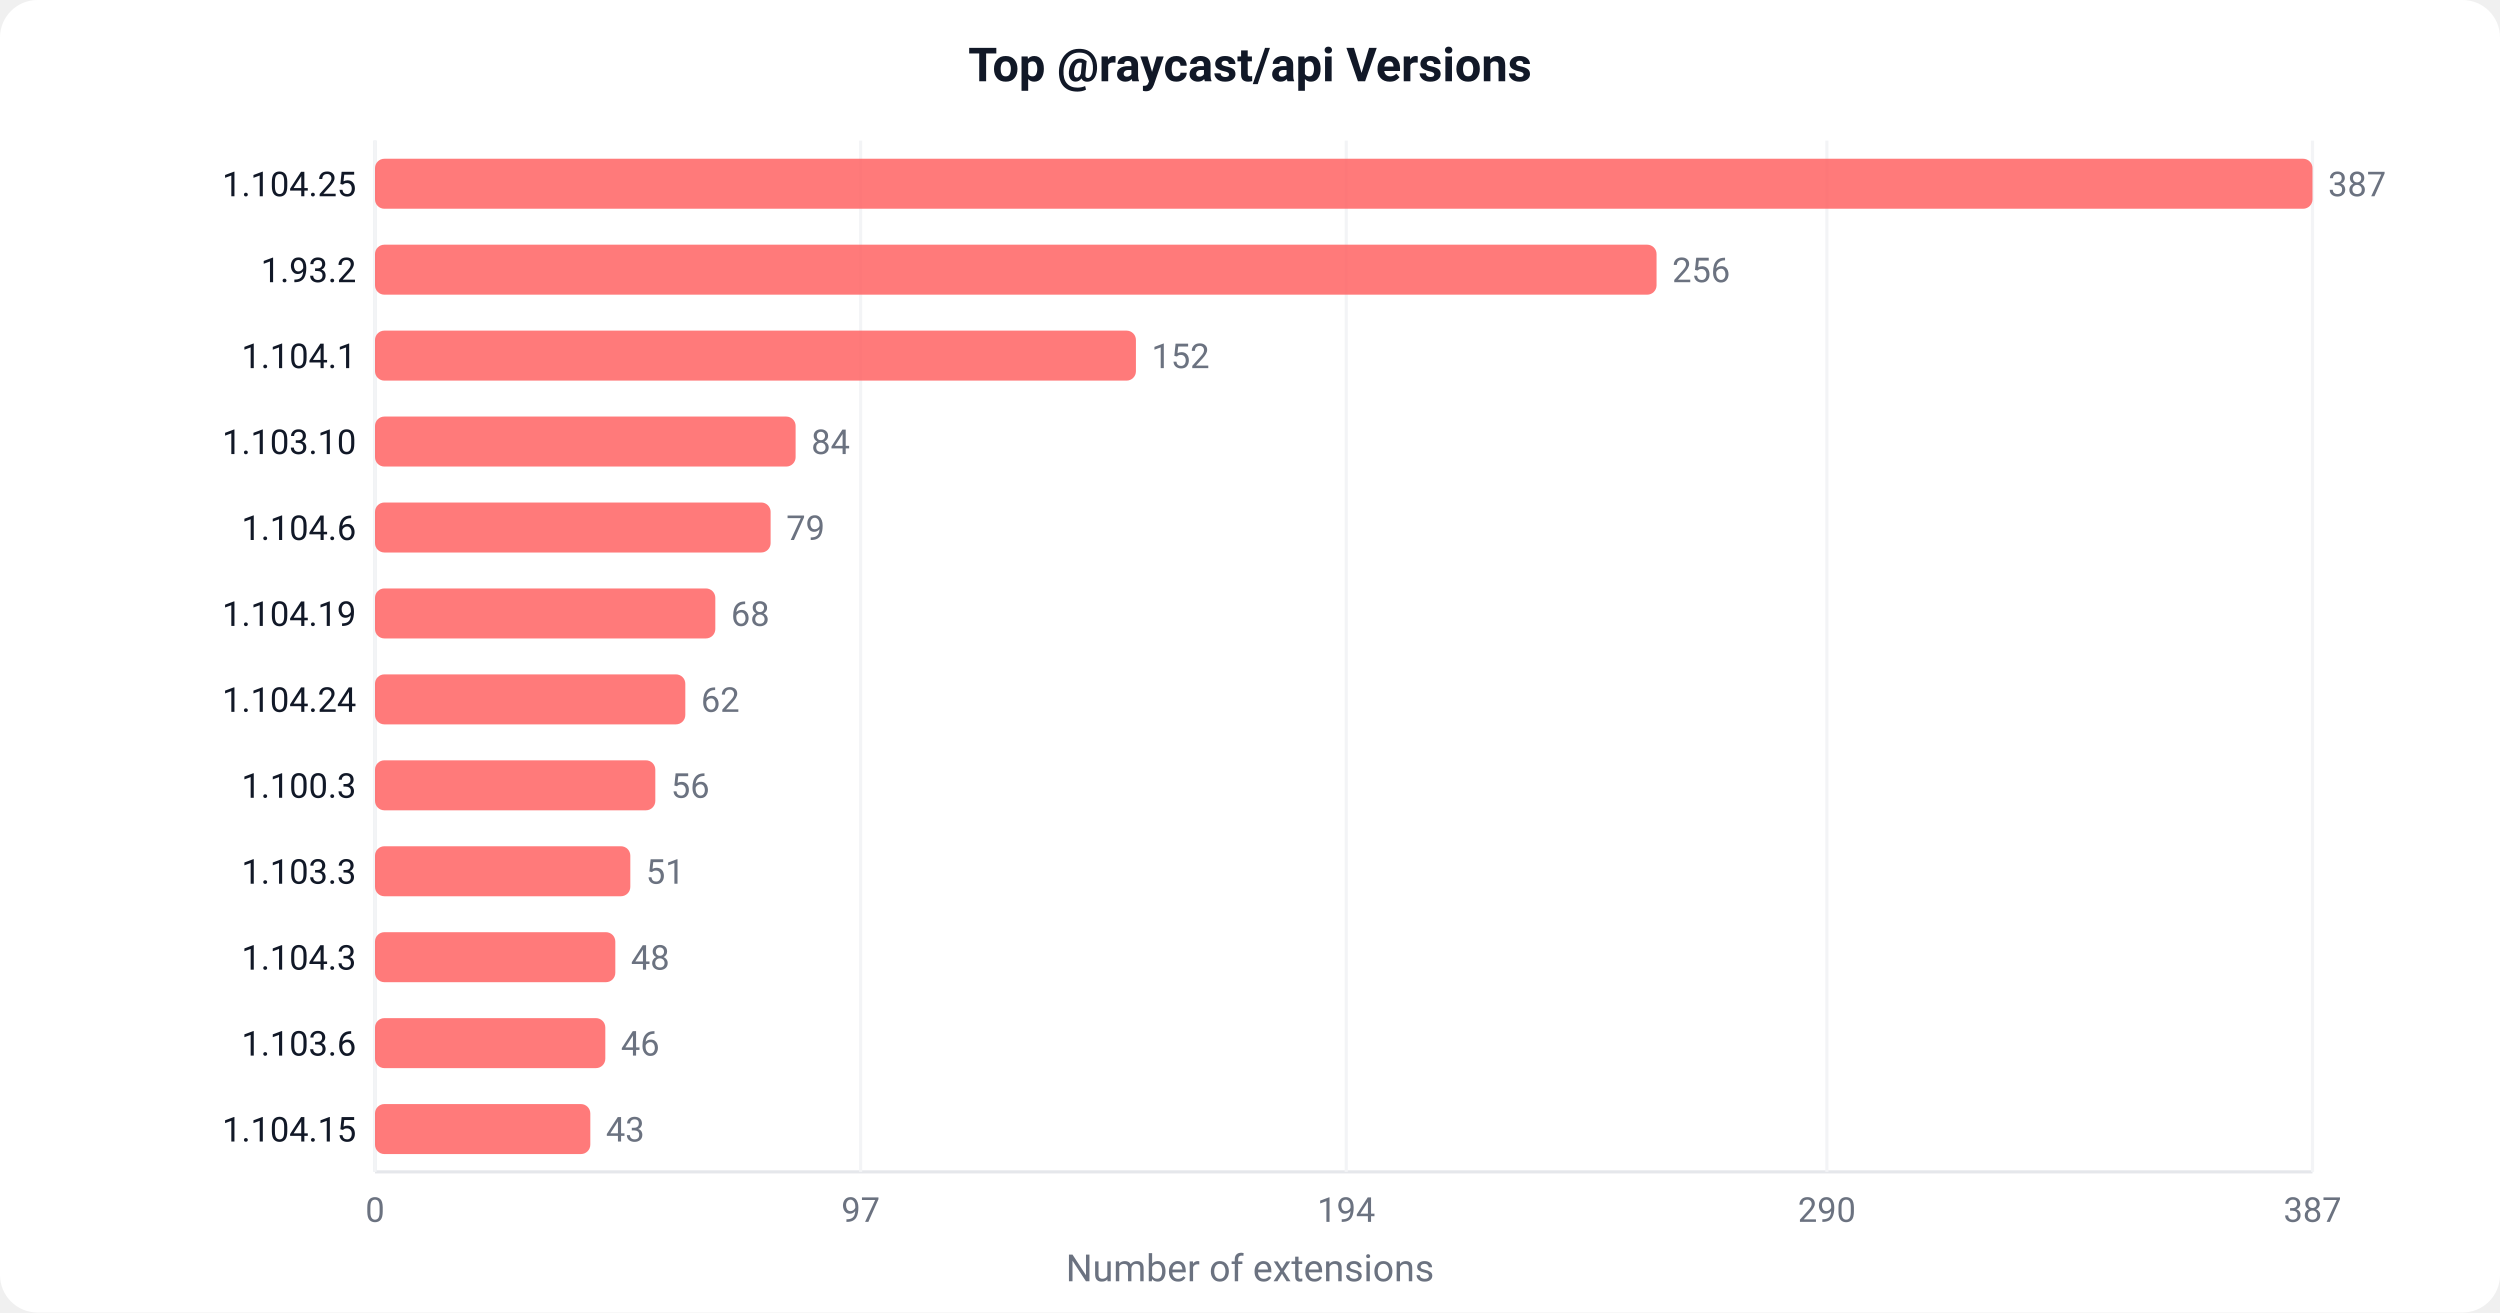
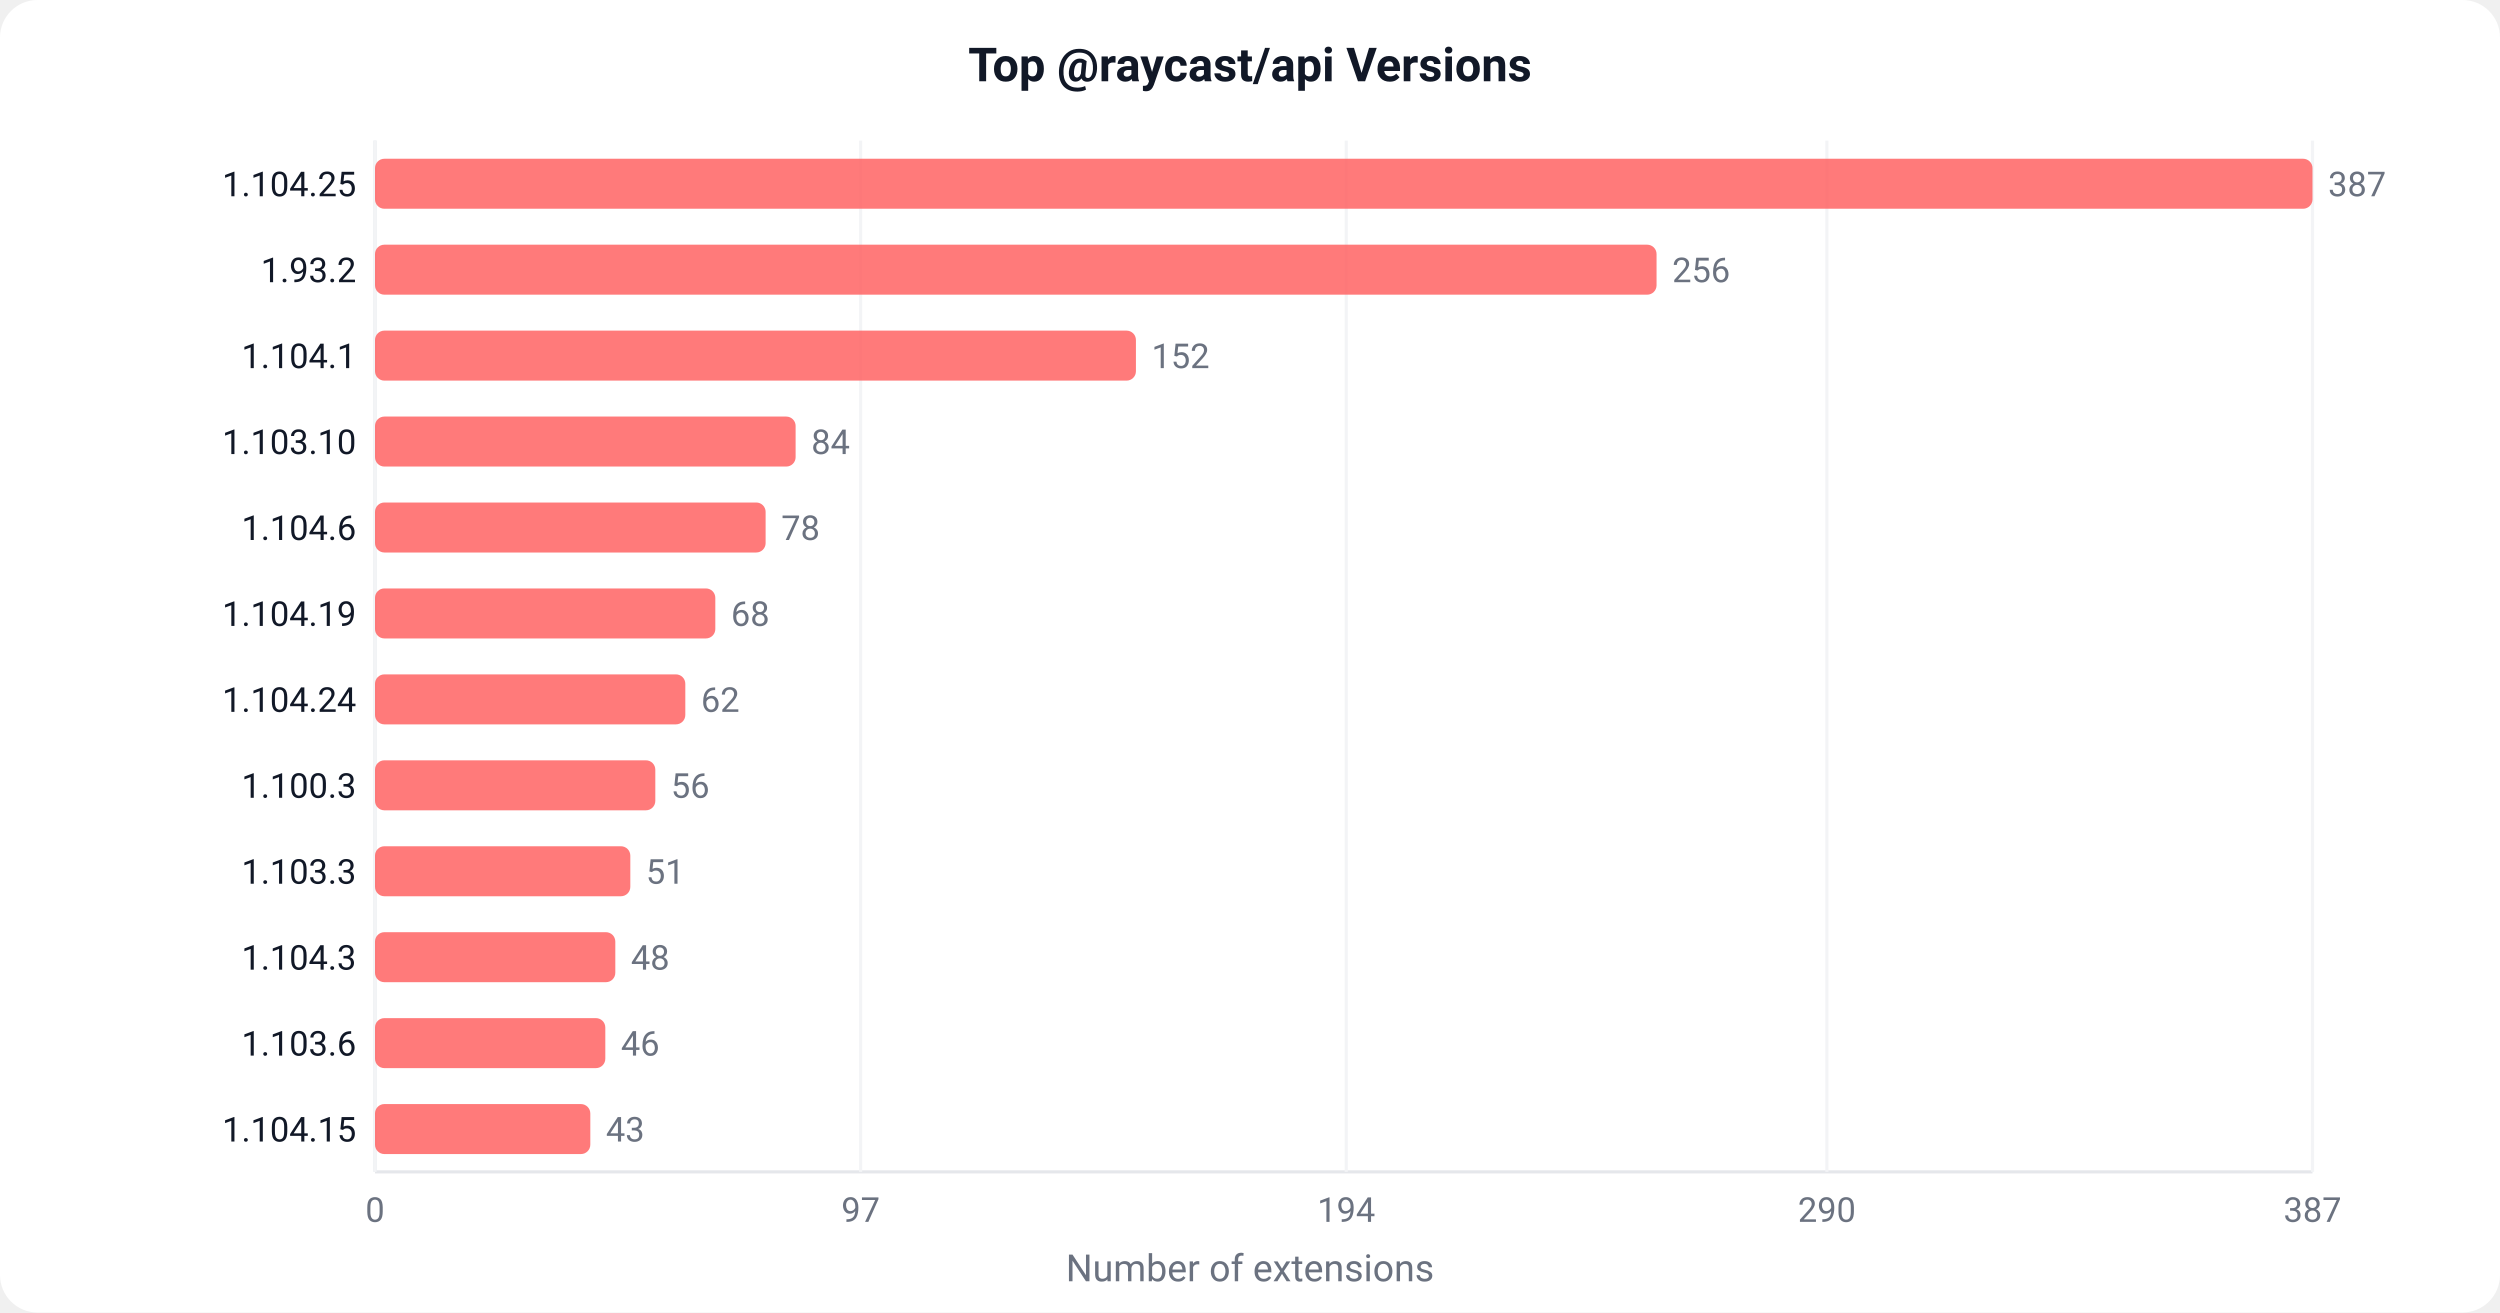
<svg xmlns="http://www.w3.org/2000/svg" width="800" height="420" viewBox="0 0 800 420">
  <defs>
    <style>text { font-family: -apple-system, BlinkMacSystemFont, 'Segoe UI', Roboto, sans-serif; }</style>
  </defs>
  <rect width="800" height="420" fill="#ffffff" rx="12" />
  <text x="400" y="26" text-anchor="middle" font-size="15" font-weight="600" fill="#111827">Top @raycast/api Versions</text>
  <line x1="120" y1="45" x2="120" y2="375" stroke="#e5e7eb" stroke-width="1" />
  <line x1="120" y1="375" x2="740" y2="375" stroke="#e5e7eb" stroke-width="1" />
  <line x1="120.0" y1="45" x2="120.0" y2="375" stroke="#f3f4f6" stroke-width="1" />
  <text x="120.0" y="391.0" text-anchor="middle" font-size="11" fill="#6b7280">0</text>
  <line x1="275.4" y1="45" x2="275.4" y2="375" stroke="#f3f4f6" stroke-width="1" />
  <text x="275.4" y="391.0" text-anchor="middle" font-size="11" fill="#6b7280">97</text>
  <line x1="430.8" y1="45" x2="430.8" y2="375" stroke="#f3f4f6" stroke-width="1" />
  <text x="430.8" y="391.0" text-anchor="middle" font-size="11" fill="#6b7280">194</text>
  <line x1="584.6" y1="45" x2="584.6" y2="375" stroke="#f3f4f6" stroke-width="1" />
  <text x="584.6" y="391.0" text-anchor="middle" font-size="11" fill="#6b7280">290</text>
  <line x1="740.0" y1="45" x2="740.0" y2="375" stroke="#f3f4f6" stroke-width="1" />
  <text x="740.0" y="391.0" text-anchor="middle" font-size="11" fill="#6b7280">387</text>
  <rect x="120" y="50.8" width="620.0" height="16" fill="#FF6363" rx="3" opacity="0.85" />
  <text x="114" y="62.8" text-anchor="end" font-size="11" fill="#111827">1.104.25</text>
  <text x="745.0" y="62.8" font-size="11" fill="#6b7280">387</text>
  <rect x="120" y="78.3" width="410.1" height="16" fill="#FF6363" rx="3" opacity="0.85" />
  <text x="114" y="90.3" text-anchor="end" font-size="11" fill="#111827">1.93.2</text>
  <text x="535.1" y="90.3" font-size="11" fill="#6b7280">256</text>
  <rect x="120" y="105.8" width="243.5" height="16" fill="#FF6363" rx="3" opacity="0.85" />
  <text x="114" y="117.8" text-anchor="end" font-size="11" fill="#111827">1.104.1</text>
  <text x="368.5" y="117.8" font-size="11" fill="#6b7280">152</text>
  <rect x="120" y="133.3" width="134.6" height="16" fill="#FF6363" rx="3" opacity="0.85" />
  <text x="114" y="145.3" text-anchor="end" font-size="11" fill="#111827">1.103.10</text>
  <text x="259.6" y="145.3" font-size="11" fill="#6b7280">84</text>
-   <rect x="120" y="160.8" width="126.6" height="16" fill="#FF6363" rx="3" opacity="0.85" />
+   <rect x="120" y="160.8" width="125.0" height="16" fill="#FF6363" rx="3" opacity="0.85" />
  <text x="114" y="172.8" text-anchor="end" font-size="11" fill="#111827">1.104.6</text>
-   <text x="251.6" y="172.8" font-size="11" fill="#6b7280">79</text>
+   <text x="250.0" y="172.8" font-size="11" fill="#6b7280">78</text>
  <rect x="120" y="188.3" width="108.9" height="16" fill="#FF6363" rx="3" opacity="0.85" />
  <text x="114" y="200.3" text-anchor="end" font-size="11" fill="#111827">1.104.19</text>
  <text x="233.9" y="200.3" font-size="11" fill="#6b7280">68</text>
  <rect x="120" y="215.8" width="99.3" height="16" fill="#FF6363" rx="3" opacity="0.85" />
  <text x="114" y="227.8" text-anchor="end" font-size="11" fill="#111827">1.104.24</text>
  <text x="224.3" y="227.8" font-size="11" fill="#6b7280">62</text>
  <rect x="120" y="243.3" width="89.7" height="16" fill="#FF6363" rx="3" opacity="0.85" />
  <text x="114" y="255.3" text-anchor="end" font-size="11" fill="#111827">1.100.3</text>
  <text x="214.7" y="255.3" font-size="11" fill="#6b7280">56</text>
  <rect x="120" y="270.8" width="81.7" height="16" fill="#FF6363" rx="3" opacity="0.85" />
  <text x="114" y="282.8" text-anchor="end" font-size="11" fill="#111827">1.103.3</text>
  <text x="206.7" y="282.8" font-size="11" fill="#6b7280">51</text>
  <rect x="120" y="298.3" width="76.9" height="16" fill="#FF6363" rx="3" opacity="0.85" />
  <text x="114" y="310.3" text-anchor="end" font-size="11" fill="#111827">1.104.3</text>
  <text x="201.9" y="310.3" font-size="11" fill="#6b7280">48</text>
  <rect x="120" y="325.8" width="73.7" height="16" fill="#FF6363" rx="3" opacity="0.85" />
  <text x="114" y="337.8" text-anchor="end" font-size="11" fill="#111827">1.103.6</text>
  <text x="198.7" y="337.8" font-size="11" fill="#6b7280">46</text>
  <rect x="120" y="353.3" width="68.9" height="16" fill="#FF6363" rx="3" opacity="0.85" />
  <text x="114" y="365.3" text-anchor="end" font-size="11" fill="#111827">1.104.15</text>
  <text x="193.9" y="365.3" font-size="11" fill="#6b7280">43</text>
  <text x="400" y="410" text-anchor="middle" font-size="12" fill="#6b7280">Number of extensions</text>
</svg>
